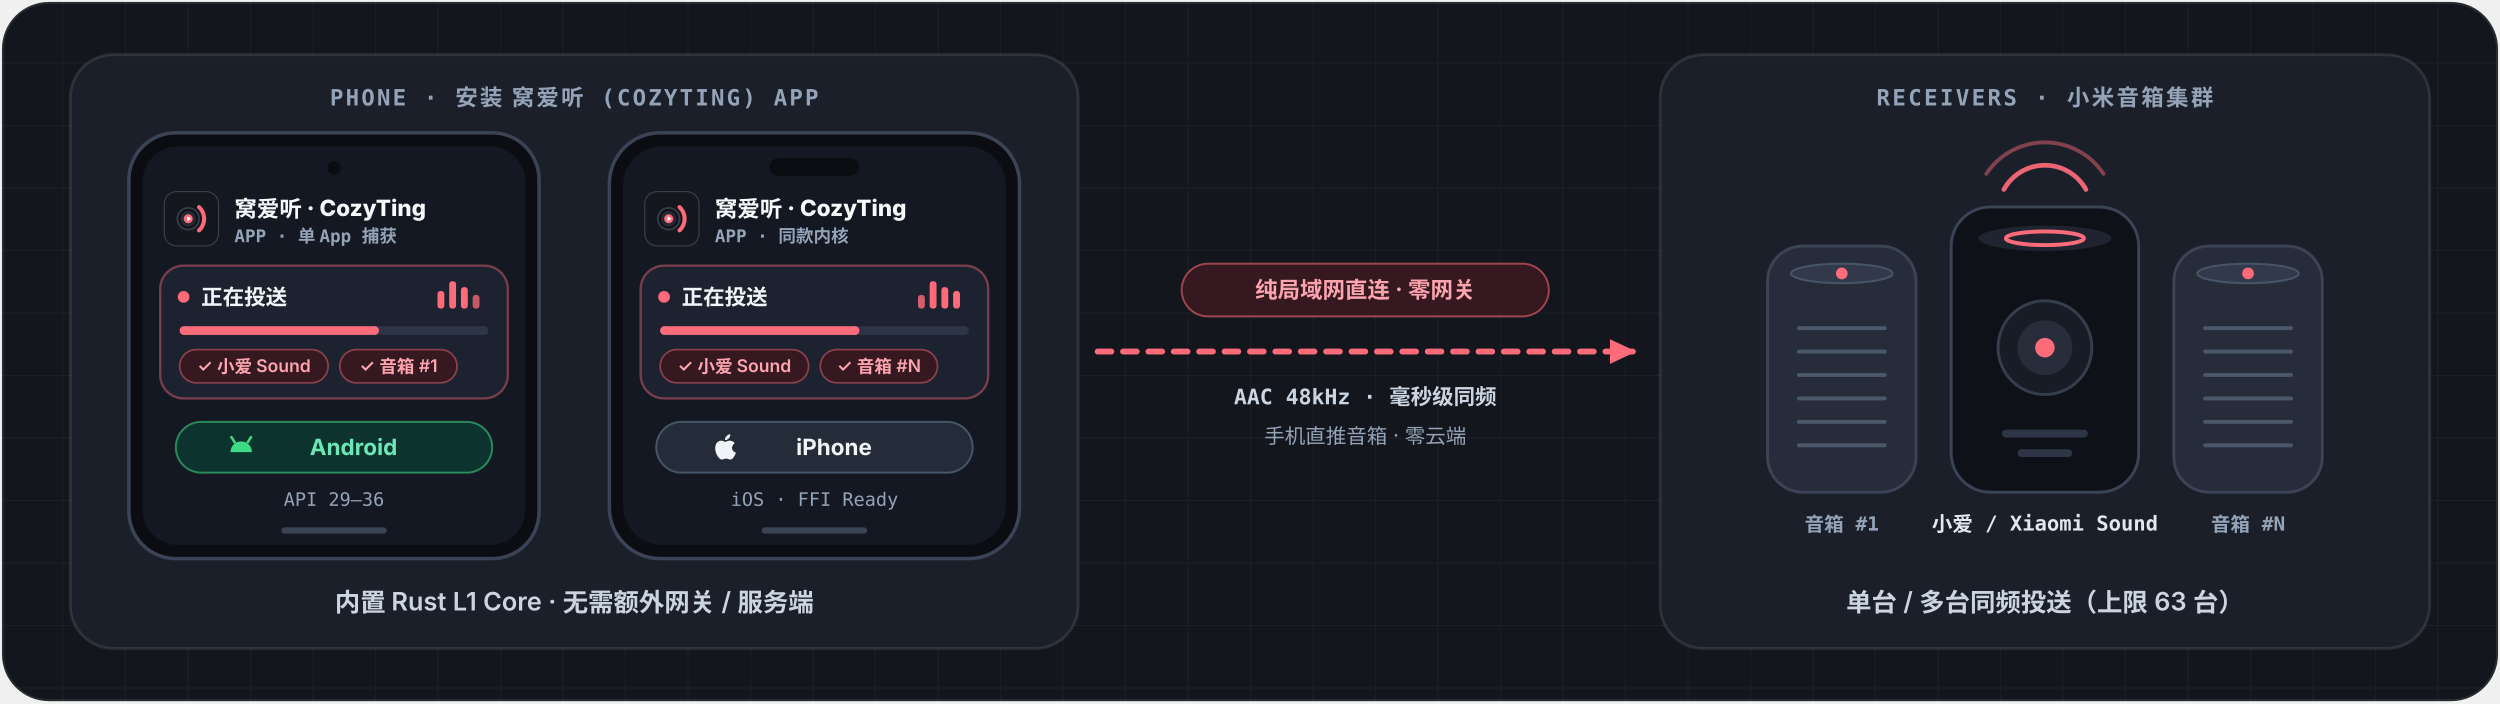
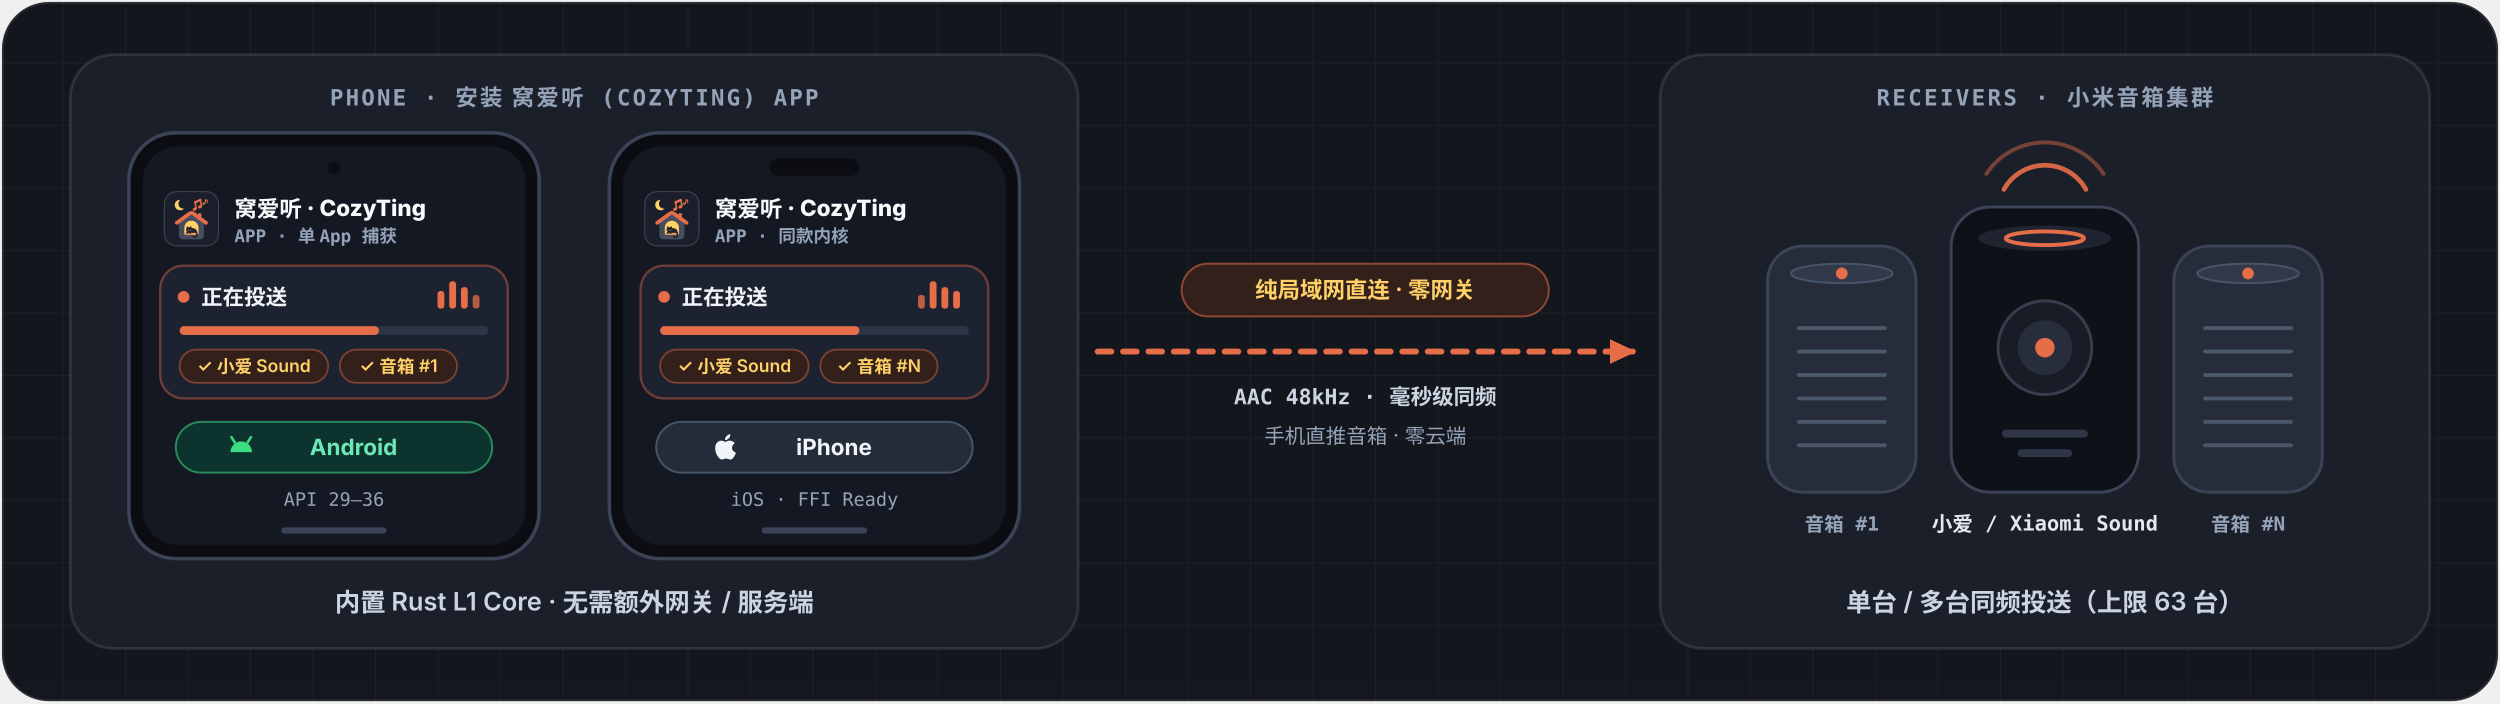
<svg xmlns="http://www.w3.org/2000/svg" viewBox="0 0 1280 360" width="1280" height="360" role="img" aria-labelledby="hb-dark-title hb-dark-desc">
  <defs>
    <pattern id="hb-grid-d" width="32" height="32" patternUnits="userSpaceOnUse">
      <path d="M 32 0 L 0 0 0 32" fill="none" stroke="#FFFFFF" stroke-opacity="0.04" stroke-width="1" />
    </pattern>
    <marker id="hb-arr-d" viewBox="0 0 10 10" refX="7.5" refY="5" markerWidth="6" markerHeight="6" orient="auto">
-       <path d="M 1 1.5 L 8.5 5 L 1 8.5 Z" fill="#FF6B79" />
+       <path d="M 1 1.5 L 8.5 5 L 1 8.5 Z" fill="#E56D48" />
    </marker>
    <style>
      .sans { font-family: -apple-system, BlinkMacSystemFont, "SF Pro Display", "PingFang SC", "Hiragino Sans GB", "Segoe UI", sans-serif; }
      .mono { font-family: "SF Mono", ui-monospace, Menlo, Consolas, monospace; }
    </style>
  </defs>
  <rect x="1" y="1" width="1278" height="358" rx="24" fill="#13161D" stroke="#FFFFFF" stroke-opacity="0.10" stroke-width="2" />
  <rect x="1" y="1" width="1278" height="358" rx="24" fill="url(#hb-grid-d)" />
  <rect x="36" y="28" width="516" height="304" rx="22" fill="#1B1F29" stroke="#FFFFFF" stroke-opacity="0.10" stroke-width="1.5" />
  <text x="294" y="54" text-anchor="middle" class="mono" font-size="11.5" font-weight="700" fill="#94A3B8" letter-spacing="1.1">PHONE · 安装 窝爱听 (COZYTING) APP</text>
  <g transform="translate(66, 68)">
    <rect x="0" y="0" width="210" height="218" rx="24" fill="#0B0D12" stroke="#3B4356" stroke-width="1.8" />
    <rect x="7" y="7" width="196" height="204" rx="18" fill="#141822" />
    <circle cx="105" cy="18" r="3.4" fill="#0B0D12" />
    <g transform="translate(18, 30)">
      <g transform="scale(0.0546875)">
-         <rect x="2" y="2" width="508" height="508" rx="115" fill="#15171E" stroke="#FFFFFF" stroke-opacity="0.18" stroke-width="10" />
-         <circle cx="226" cy="256" r="110" fill="#363C49" />
-         <circle cx="226" cy="256" r="93" fill="#101218" />
-         <circle cx="226" cy="256" r="72" fill="#242934" />
-         <circle cx="226" cy="256" r="42" fill="#FF6B79" />
-         <path d="M 214.5 240.5 L 214.5 271.5 Q 214.5 279.5 222.0 275.2 L 247.0 260.3 Q 254.5 256 247.0 251.7 L 222.0 236.8 Q 214.5 232.5 214.5 240.5 Z" fill="#FFFFFF" />
-         <path d="M 327.6 147.0 A 149 149 0 0 1 327.6 365.0" fill="none" stroke="#FF6B79" stroke-width="38" stroke-linecap="round" />
+         <rect x="2" y="2" width="508" height="508" rx="115" fill="#1B1F2B" stroke="#FFFFFF" stroke-opacity="0.18" stroke-width="10" />
+         <g transform="translate(141 128) scale(1.38) translate(-156 -142)">
+           <path d="M 155 107 C 134 111 122 131 128 151 C 134 171 155 182 175 176 C 181 174 186 170 190 166 C 176 168 162 161 155 149 C 148 136 151 120 160 110 C 161 108 158 106 155 107 Z" fill="#FFD269" />
+         </g>
+         <g transform="translate(312 122) rotate(-10) scale(1.66) translate(-24 -26)">
+           <path d="M 13 47 L 13 12 L 45 4 L 45 39" fill="none" stroke="#E56D48" stroke-width="9" stroke-linecap="round" stroke-linejoin="round" />
+           <path d="M 13 12 L 45 4" fill="none" stroke="#E56D48" stroke-width="13" stroke-linecap="round" />
+           <ellipse cx="4.5" cy="49.5" rx="12" ry="9" transform="rotate(-18 4.5 49.5)" fill="#E56D48" />
+           <ellipse cx="36.5" cy="41.5" rx="12" ry="9" transform="rotate(-18 36.5 41.5)" fill="#E56D48" />
+         </g>
+         <g transform="translate(387 98) rotate(16) scale(1.12) translate(-14 -24)">
+           <path d="M 12 40 L 12 4 C 24 6 32 15 29 26" fill="none" stroke="#E56D48" stroke-width="9" stroke-linecap="round" stroke-linejoin="round" />
+           <ellipse cx="4" cy="42.5" rx="12" ry="9" transform="rotate(-18 4 42.5)" fill="#E56D48" />
+         </g>
+         <g transform="translate(256 296) scale(0.92) translate(-256 -256)">
+           <path d="M 128 242 L 256 154 L 384 242 L 384 374 Q 384 422 336 422 L 176 422 Q 128 422 128 374 Z" fill="#474D5F" />
+           <rect x="323" y="156" width="35" height="68" rx="9" fill="#E56D48" />
+           <path d="M 107 254 L 236 160 Q 256 146 276 160 L 405 254" fill="none" stroke="#E56D48" stroke-width="38" stroke-linecap="round" stroke-linejoin="round" />
+           <path d="M 184 304 A 72 72 0 0 1 328 304 L 328 360 Q 328 374 314 374 L 198 374 Q 184 374 184 360 Z" fill="#FFD166" />
+           <path d="M 184 355 L 328 355 L 328 360 Q 328 374 314 374 L 198 374 Q 184 374 184 360 Z" fill="#EE9B48" />
+           <path d="M 232 314 C 256 303 290 306 304 323 C 313 333 313 347 311 356 L 222 356 Z" fill="#20232F" />
+           <path d="M 204 318 L 207 297 Q 209 287 220 293 L 233 304 Z" fill="#20232F" />
+           <path d="M 260 318 L 257 297 Q 255 287 244 293 L 231 304 Z" fill="#20232F" />
+           <ellipse cx="232" cy="328" rx="31.5" ry="24" fill="#20232F" />
+           <ellipse cx="215" cy="355.5" rx="11.5" ry="9.5" fill="#20232F" />
+           <ellipse cx="243" cy="356" rx="11.5" ry="9.5" fill="#20232F" />
+           <path d="M 212 327 Q 218 334 224 327" fill="none" stroke="#FFD166" stroke-width="4.2" stroke-linecap="round" />
+           <path d="M 240 327 Q 246 334 252 327" fill="none" stroke="#FFD166" stroke-width="4.2" stroke-linecap="round" />
+           <ellipse cx="232" cy="334.5" rx="3.5" ry="2.3" fill="#EF8B65" />
+           <path d="M 301 344 C 314 352 316 377 307 392 C 299 404 280 404 273 394" fill="none" stroke="#20232F" stroke-width="15.5" stroke-linecap="round" />
+         </g>
      </g>
      <text x="36" y="13" class="sans" font-size="11.5" font-weight="800" fill="#F8FAFC">窝爱听 · CozyTing</text>
      <text x="36" y="26" class="mono" font-size="9" font-weight="600" fill="#94A3B8">APP · 单 App 捕获</text>
    </g>
-     <rect x="16" y="68" width="178" height="68" rx="12" fill="#1C2230" stroke="#FF6B79" stroke-opacity="0.42" stroke-width="1.2" />
-     <circle cx="28" cy="84" r="3" fill="#FF6B79" />
+     <rect x="16" y="68" width="178" height="68" rx="12" fill="#1C2230" stroke="#E56D48" stroke-opacity="0.42" stroke-width="1.2" />
+     <circle cx="28" cy="84" r="3" fill="#E56D48" />
    <text x="37" y="88" class="sans" font-size="11" font-weight="700" fill="#F1F5F9">正在投送</text>
-     <rect x="158" y="81" width="3.5" height="9" rx="1.5" fill="#FF6B79" />
-     <rect x="164" y="76" width="3.5" height="14" rx="1.5" fill="#FF6B79" />
-     <rect x="170" y="79" width="3.5" height="11" rx="1.5" fill="#FF6B79" />
-     <rect x="176" y="83" width="3.5" height="7" rx="1.5" fill="#FF6B79" opacity="0.75" />
+     <rect x="158" y="81" width="3.5" height="9" rx="1.5" fill="#E56D48" />
+     <rect x="164" y="76" width="3.5" height="14" rx="1.5" fill="#E56D48" />
+     <rect x="170" y="79" width="3.5" height="11" rx="1.5" fill="#E56D48" />
+     <rect x="176" y="83" width="3.5" height="7" rx="1.5" fill="#E56D48" opacity="0.75" />
    <rect x="26" y="99" width="158" height="4.5" rx="2.2" fill="#2D3546" />
-     <rect x="26" y="99" width="102" height="4.5" rx="2.2" fill="#FF6B79" />
-     <rect x="26" y="111" width="76" height="17" rx="8.5" fill="#351820" stroke="#FF6B79" stroke-opacity="0.45" stroke-width="0.9" />
-     <text x="64" y="122.5" text-anchor="middle" class="sans" font-size="9" font-weight="600" fill="#FDA4AF">✓ 小爱 Sound</text>
-     <rect x="108" y="111" width="60" height="17" rx="8.5" fill="#351820" stroke="#FF6B79" stroke-opacity="0.45" stroke-width="0.9" />
-     <text x="138" y="122.5" text-anchor="middle" class="sans" font-size="9" font-weight="600" fill="#FDA4AF">✓ 音箱 #1</text>
+     <rect x="26" y="99" width="102" height="4.5" rx="2.2" fill="#E56D48" />
+     <rect x="26" y="111" width="76" height="17" rx="8.5" fill="#33201A" stroke="#E56D48" stroke-opacity="0.45" stroke-width="0.9" />
+     <text x="64" y="122.5" text-anchor="middle" class="sans" font-size="9" font-weight="600" fill="#FFD166">✓ 小爱 Sound</text>
+     <rect x="108" y="111" width="60" height="17" rx="8.5" fill="#33201A" stroke="#E56D48" stroke-opacity="0.45" stroke-width="0.9" />
+     <text x="138" y="122.5" text-anchor="middle" class="sans" font-size="9" font-weight="600" fill="#FFD166">✓ 音箱 #1</text>
    <rect x="24" y="148" width="162" height="26" rx="13" fill="#064E3B" fill-opacity="0.52" stroke="#3DDC84" stroke-opacity="0.55" stroke-width="1" />
    <path d="M 52 163.5 A 5.5 5.5 0 0 1 63 163.5 Z" fill="#3DDC84" />
    <line x1="54.2" y1="158.5" x2="52.5" y2="155.8" stroke="#3DDC84" stroke-width="1.3" stroke-linecap="round" />
    <line x1="60.8" y1="158.5" x2="62.5" y2="155.8" stroke="#3DDC84" stroke-width="1.3" stroke-linecap="round" />
    <text x="115" y="165" text-anchor="middle" class="sans" font-size="11.5" font-weight="700" fill="#6EE7B7">Android</text>
    <text x="105" y="191" text-anchor="middle" class="mono" font-size="9.5" fill="#94A3B8">API 29–36</text>
    <rect x="78" y="202" width="54" height="3.2" rx="1.6" fill="#3B4356" />
  </g>
  <g transform="translate(312, 68)">
    <rect x="0" y="0" width="210" height="218" rx="26" fill="#0B0D12" stroke="#3B4356" stroke-width="1.8" />
    <rect x="7" y="7" width="196" height="204" rx="20" fill="#141822" />
    <rect x="82" y="13" width="46" height="9" rx="4.5" fill="#0B0D12" />
    <g transform="translate(18, 30)">
      <g transform="scale(0.0546875)">
-         <rect x="2" y="2" width="508" height="508" rx="115" fill="#15171E" stroke="#FFFFFF" stroke-opacity="0.18" stroke-width="10" />
-         <circle cx="226" cy="256" r="110" fill="#363C49" />
-         <circle cx="226" cy="256" r="93" fill="#101218" />
-         <circle cx="226" cy="256" r="72" fill="#242934" />
-         <circle cx="226" cy="256" r="42" fill="#FF6B79" />
-         <path d="M 214.5 240.5 L 214.5 271.5 Q 214.5 279.5 222.0 275.2 L 247.0 260.3 Q 254.5 256 247.0 251.7 L 222.0 236.8 Q 214.5 232.5 214.5 240.5 Z" fill="#FFFFFF" />
-         <path d="M 327.6 147.0 A 149 149 0 0 1 327.6 365.0" fill="none" stroke="#FF6B79" stroke-width="38" stroke-linecap="round" />
+         <rect x="2" y="2" width="508" height="508" rx="115" fill="#1B1F2B" stroke="#FFFFFF" stroke-opacity="0.18" stroke-width="10" />
+         <g transform="translate(141 128) scale(1.38) translate(-156 -142)">
+           <path d="M 155 107 C 134 111 122 131 128 151 C 134 171 155 182 175 176 C 181 174 186 170 190 166 C 176 168 162 161 155 149 C 148 136 151 120 160 110 C 161 108 158 106 155 107 Z" fill="#FFD269" />
+         </g>
+         <g transform="translate(312 122) rotate(-10) scale(1.66) translate(-24 -26)">
+           <path d="M 13 47 L 13 12 L 45 4 L 45 39" fill="none" stroke="#E56D48" stroke-width="9" stroke-linecap="round" stroke-linejoin="round" />
+           <path d="M 13 12 L 45 4" fill="none" stroke="#E56D48" stroke-width="13" stroke-linecap="round" />
+           <ellipse cx="4.5" cy="49.5" rx="12" ry="9" transform="rotate(-18 4.5 49.5)" fill="#E56D48" />
+           <ellipse cx="36.5" cy="41.5" rx="12" ry="9" transform="rotate(-18 36.5 41.5)" fill="#E56D48" />
+         </g>
+         <g transform="translate(387 98) rotate(16) scale(1.12) translate(-14 -24)">
+           <path d="M 12 40 L 12 4 C 24 6 32 15 29 26" fill="none" stroke="#E56D48" stroke-width="9" stroke-linecap="round" stroke-linejoin="round" />
+           <ellipse cx="4" cy="42.5" rx="12" ry="9" transform="rotate(-18 4 42.5)" fill="#E56D48" />
+         </g>
+         <g transform="translate(256 296) scale(0.92) translate(-256 -256)">
+           <path d="M 128 242 L 256 154 L 384 242 L 384 374 Q 384 422 336 422 L 176 422 Q 128 422 128 374 Z" fill="#474D5F" />
+           <rect x="323" y="156" width="35" height="68" rx="9" fill="#E56D48" />
+           <path d="M 107 254 L 236 160 Q 256 146 276 160 L 405 254" fill="none" stroke="#E56D48" stroke-width="38" stroke-linecap="round" stroke-linejoin="round" />
+           <path d="M 184 304 A 72 72 0 0 1 328 304 L 328 360 Q 328 374 314 374 L 198 374 Q 184 374 184 360 Z" fill="#FFD166" />
+           <path d="M 184 355 L 328 355 L 328 360 Q 328 374 314 374 L 198 374 Q 184 374 184 360 Z" fill="#EE9B48" />
+           <path d="M 232 314 C 256 303 290 306 304 323 C 313 333 313 347 311 356 L 222 356 Z" fill="#20232F" />
+           <path d="M 204 318 L 207 297 Q 209 287 220 293 L 233 304 Z" fill="#20232F" />
+           <path d="M 260 318 L 257 297 Q 255 287 244 293 L 231 304 Z" fill="#20232F" />
+           <ellipse cx="232" cy="328" rx="31.5" ry="24" fill="#20232F" />
+           <ellipse cx="215" cy="355.5" rx="11.5" ry="9.5" fill="#20232F" />
+           <ellipse cx="243" cy="356" rx="11.5" ry="9.5" fill="#20232F" />
+           <path d="M 212 327 Q 218 334 224 327" fill="none" stroke="#FFD166" stroke-width="4.2" stroke-linecap="round" />
+           <path d="M 240 327 Q 246 334 252 327" fill="none" stroke="#FFD166" stroke-width="4.2" stroke-linecap="round" />
+           <ellipse cx="232" cy="334.5" rx="3.5" ry="2.3" fill="#EF8B65" />
+           <path d="M 301 344 C 314 352 316 377 307 392 C 299 404 280 404 273 394" fill="none" stroke="#20232F" stroke-width="15.5" stroke-linecap="round" />
+         </g>
      </g>
      <text x="36" y="13" class="sans" font-size="11.5" font-weight="800" fill="#F8FAFC">窝爱听 · CozyTing</text>
      <text x="36" y="26" class="mono" font-size="9" font-weight="600" fill="#94A3B8">APP · 同款内核</text>
    </g>
-     <rect x="16" y="68" width="178" height="68" rx="12" fill="#1C2230" stroke="#FF6B79" stroke-opacity="0.42" stroke-width="1.2" />
-     <circle cx="28" cy="84" r="3" fill="#FF6B79" />
+     <rect x="16" y="68" width="178" height="68" rx="12" fill="#1C2230" stroke="#E56D48" stroke-opacity="0.42" stroke-width="1.2" />
+     <circle cx="28" cy="84" r="3" fill="#E56D48" />
    <text x="37" y="88" class="sans" font-size="11" font-weight="700" fill="#F1F5F9">正在投送</text>
-     <rect x="158" y="83" width="3.5" height="7" rx="1.5" fill="#FF6B79" opacity="0.8" />
-     <rect x="164" y="76" width="3.5" height="14" rx="1.5" fill="#FF6B79" />
-     <rect x="170" y="79" width="3.5" height="11" rx="1.5" fill="#FF6B79" />
-     <rect x="176" y="81" width="3.5" height="9" rx="1.5" fill="#FF6B79" />
+     <rect x="158" y="83" width="3.5" height="7" rx="1.5" fill="#E56D48" opacity="0.8" />
+     <rect x="164" y="76" width="3.5" height="14" rx="1.5" fill="#E56D48" />
+     <rect x="170" y="79" width="3.5" height="11" rx="1.5" fill="#E56D48" />
+     <rect x="176" y="81" width="3.5" height="9" rx="1.5" fill="#E56D48" />
    <rect x="26" y="99" width="158" height="4.5" rx="2.2" fill="#2D3546" />
-     <rect x="26" y="99" width="102" height="4.5" rx="2.2" fill="#FF6B79" />
-     <rect x="26" y="111" width="76" height="17" rx="8.5" fill="#351820" stroke="#FF6B79" stroke-opacity="0.45" stroke-width="0.9" />
-     <text x="64" y="122.5" text-anchor="middle" class="sans" font-size="9" font-weight="600" fill="#FDA4AF">✓ 小爱 Sound</text>
-     <rect x="108" y="111" width="60" height="17" rx="8.5" fill="#351820" stroke="#FF6B79" stroke-opacity="0.45" stroke-width="0.9" />
-     <text x="138" y="122.5" text-anchor="middle" class="sans" font-size="9" font-weight="600" fill="#FDA4AF">✓ 音箱 #N</text>
+     <rect x="26" y="99" width="102" height="4.5" rx="2.2" fill="#E56D48" />
+     <rect x="26" y="111" width="76" height="17" rx="8.5" fill="#33201A" stroke="#E56D48" stroke-opacity="0.45" stroke-width="0.9" />
+     <text x="64" y="122.5" text-anchor="middle" class="sans" font-size="9" font-weight="600" fill="#FFD166">✓ 小爱 Sound</text>
+     <rect x="108" y="111" width="60" height="17" rx="8.5" fill="#33201A" stroke="#E56D48" stroke-opacity="0.45" stroke-width="0.9" />
+     <text x="138" y="122.5" text-anchor="middle" class="sans" font-size="9" font-weight="600" fill="#FFD166">✓ 音箱 #N</text>
    <rect x="24" y="148" width="162" height="26" rx="13" fill="#242B39" stroke="#475569" stroke-width="1" />
    <path d="M 62.8 161.4 C 62.8 159.8 64.1 159.0 64.2 158.9 C 63.4 157.8 62.2 157.7 61.8 157.6 C 60.8 157.5 59.9 158.2 59.4 158.2 C 58.9 158.2 58.1 157.6 57.3 157.6 C 56.2 157.6 55.2 158.3 54.7 159.2 C 53.6 161.2 54.4 164.1 55.5 165.7 C 56.1 166.5 56.8 167.3 57.6 167.3 C 58.4 167.3 58.7 166.8 59.8 166.8 C 60.8 166.8 61.1 167.3 61.9 167.3 C 62.8 167.3 63.4 166.5 63.9 165.7 C 64.5 164.8 64.8 163.9 64.8 163.8 C 64.7 163.8 62.8 163.0 62.8 161.4 Z" fill="#F1F5F9" />
    <path d="M 61.2 156.4 C 61.7 155.8 62.0 155.1 61.9 154.3 C 61.2 154.3 60.4 154.8 59.9 155.4 C 59.5 155.8 59.1 156.6 59.2 157.3 C 60.0 157.4 60.7 156.9 61.2 156.4 Z" fill="#F1F5F9" />
    <text x="115" y="165" text-anchor="middle" class="sans" font-size="11.5" font-weight="700" fill="#F1F5F9">iPhone</text>
    <text x="105" y="191" text-anchor="middle" class="mono" font-size="9.5" fill="#94A3B8">iOS · FFI Ready</text>
    <rect x="78" y="202" width="54" height="3.2" rx="1.6" fill="#3B4356" />
  </g>
  <text x="294" y="313" text-anchor="middle" class="sans" font-size="13" font-weight="600" fill="#CBD5E1">内置 Rust L1 Core · 无需额外网关 / 服务端</text>
-   <path d="M 562 180 L 836 180" fill="none" stroke="#FF6B79" stroke-width="3" stroke-dasharray="7 6" stroke-linecap="round" marker-end="url(#hb-arr-d)" />
-   <rect x="605" y="135" width="188" height="27" rx="13.5" fill="#351820" stroke="#FF6B79" stroke-opacity="0.55" stroke-width="1" />
-   <text x="699" y="152.5" text-anchor="middle" class="sans" font-size="11.5" font-weight="700" fill="#FDA4AF">纯局域网直连 · 零网关</text>
+   <path d="M 562 180 L 836 180" fill="none" stroke="#E56D48" stroke-width="3" stroke-dasharray="7 6" stroke-linecap="round" marker-end="url(#hb-arr-d)" />
+   <rect x="605" y="135" width="188" height="27" rx="13.5" fill="#33201A" stroke="#E56D48" stroke-opacity="0.55" stroke-width="1" />
+   <text x="699" y="152.5" text-anchor="middle" class="sans" font-size="11.5" font-weight="700" fill="#FFD166">纯局域网直连 · 零网关</text>
  <text x="699" y="207" text-anchor="middle" class="mono" font-size="11" font-weight="600" fill="#CBD5E1">AAC 48kHz · 毫秒级同频</text>
  <text x="699" y="227" text-anchor="middle" class="sans" font-size="10.5" fill="#94A3B8">手机直推音箱 · 零云端</text>
  <rect x="850" y="28" width="394" height="304" rx="22" fill="#1B1F29" stroke="#FFFFFF" stroke-opacity="0.10" stroke-width="1.5" />
  <text x="1047" y="54" text-anchor="middle" class="mono" font-size="11.5" font-weight="700" fill="#94A3B8" letter-spacing="1.2">RECEIVERS · 小米音箱集群</text>
  <g transform="translate(905, 126)">
    <rect x="0" y="0" width="76" height="126" rx="18" fill="#262C3A" stroke="#3B4356" stroke-width="1.5" />
    <ellipse cx="38" cy="14" rx="26" ry="5" fill="#32394A" stroke="#475569" stroke-width="1" />
-     <circle cx="38" cy="14" r="3" fill="#FF6B79" />
+     <circle cx="38" cy="14" r="3" fill="#E56D48" />
    <line x1="16" y1="42" x2="60" y2="42" stroke="#64748B" stroke-width="2" stroke-linecap="round" opacity="0.6" />
    <line x1="16" y1="54" x2="60" y2="54" stroke="#64748B" stroke-width="2" stroke-linecap="round" opacity="0.6" />
    <line x1="16" y1="66" x2="60" y2="66" stroke="#64748B" stroke-width="2" stroke-linecap="round" opacity="0.6" />
    <line x1="16" y1="78" x2="60" y2="78" stroke="#64748B" stroke-width="2" stroke-linecap="round" opacity="0.6" />
    <line x1="16" y1="90" x2="60" y2="90" stroke="#64748B" stroke-width="2" stroke-linecap="round" opacity="0.6" />
    <line x1="16" y1="102" x2="60" y2="102" stroke="#64748B" stroke-width="2" stroke-linecap="round" opacity="0.6" />
    <text x="38" y="146" text-anchor="middle" class="mono" font-size="10" font-weight="600" fill="#94A3B8">音箱 #1</text>
  </g>
  <g transform="translate(999, 106)">
    <rect x="0" y="0" width="96" height="146" rx="20" fill="#0E1117" stroke="#3B4356" stroke-width="1.5" />
    <ellipse cx="48" cy="16" rx="34" ry="6.5" fill="#1F2430" />
-     <ellipse cx="48" cy="16" rx="20" ry="3.5" fill="none" stroke="#FF6B79" stroke-width="2" />
+     <ellipse cx="48" cy="16" rx="20" ry="3.5" fill="none" stroke="#E56D48" stroke-width="2" />
    <circle cx="48" cy="72" r="24" fill="#181C26" stroke="#363D4D" stroke-width="1.5" />
    <circle cx="48" cy="72" r="14" fill="#272D3B" />
-     <circle cx="48" cy="72" r="5" fill="#FF6B79" />
+     <circle cx="48" cy="72" r="5" fill="#E56D48" />
    <rect x="26" y="114" width="44" height="4" rx="2" fill="#2D3546" />
    <rect x="34" y="124" width="28" height="4" rx="2" fill="#2D3546" />
    <text x="48" y="166" text-anchor="middle" class="mono" font-size="10.5" font-weight="700" fill="#E2E8F0">小爱 / Xiaomi Sound</text>
  </g>
  <g transform="translate(1113, 126)">
    <rect x="0" y="0" width="76" height="126" rx="18" fill="#262C3A" stroke="#3B4356" stroke-width="1.5" />
    <ellipse cx="38" cy="14" rx="26" ry="5" fill="#32394A" stroke="#475569" stroke-width="1" />
-     <circle cx="38" cy="14" r="3" fill="#FF6B79" />
+     <circle cx="38" cy="14" r="3" fill="#E56D48" />
    <line x1="16" y1="42" x2="60" y2="42" stroke="#64748B" stroke-width="2" stroke-linecap="round" opacity="0.6" />
    <line x1="16" y1="54" x2="60" y2="54" stroke="#64748B" stroke-width="2" stroke-linecap="round" opacity="0.6" />
    <line x1="16" y1="66" x2="60" y2="66" stroke="#64748B" stroke-width="2" stroke-linecap="round" opacity="0.6" />
    <line x1="16" y1="78" x2="60" y2="78" stroke="#64748B" stroke-width="2" stroke-linecap="round" opacity="0.6" />
    <line x1="16" y1="90" x2="60" y2="90" stroke="#64748B" stroke-width="2" stroke-linecap="round" opacity="0.6" />
    <line x1="16" y1="102" x2="60" y2="102" stroke="#64748B" stroke-width="2" stroke-linecap="round" opacity="0.6" />
    <text x="38" y="146" text-anchor="middle" class="mono" font-size="10" font-weight="600" fill="#94A3B8">音箱 #N</text>
  </g>
-   <path d="M 1026 97 A 24 24 0 0 1 1068 97" fill="none" stroke="#FF6B79" stroke-width="2.4" stroke-linecap="round" opacity="0.92" />
-   <path d="M 1017 89 A 36 36 0 0 1 1077 89" fill="none" stroke="#FF6B79" stroke-width="2" stroke-linecap="round" opacity="0.45" />
+   <path d="M 1026 97 A 24 24 0 0 1 1068 97" fill="none" stroke="#E56D48" stroke-width="2.4" stroke-linecap="round" opacity="0.92" />
+   <path d="M 1017 89 A 36 36 0 0 1 1077 89" fill="none" stroke="#E56D48" stroke-width="2" stroke-linecap="round" opacity="0.45" />
  <text x="1047" y="313" text-anchor="middle" class="sans" font-size="13" font-weight="600" fill="#CBD5E1">单台 / 多台同频投送（上限 63 台）</text>
</svg>
